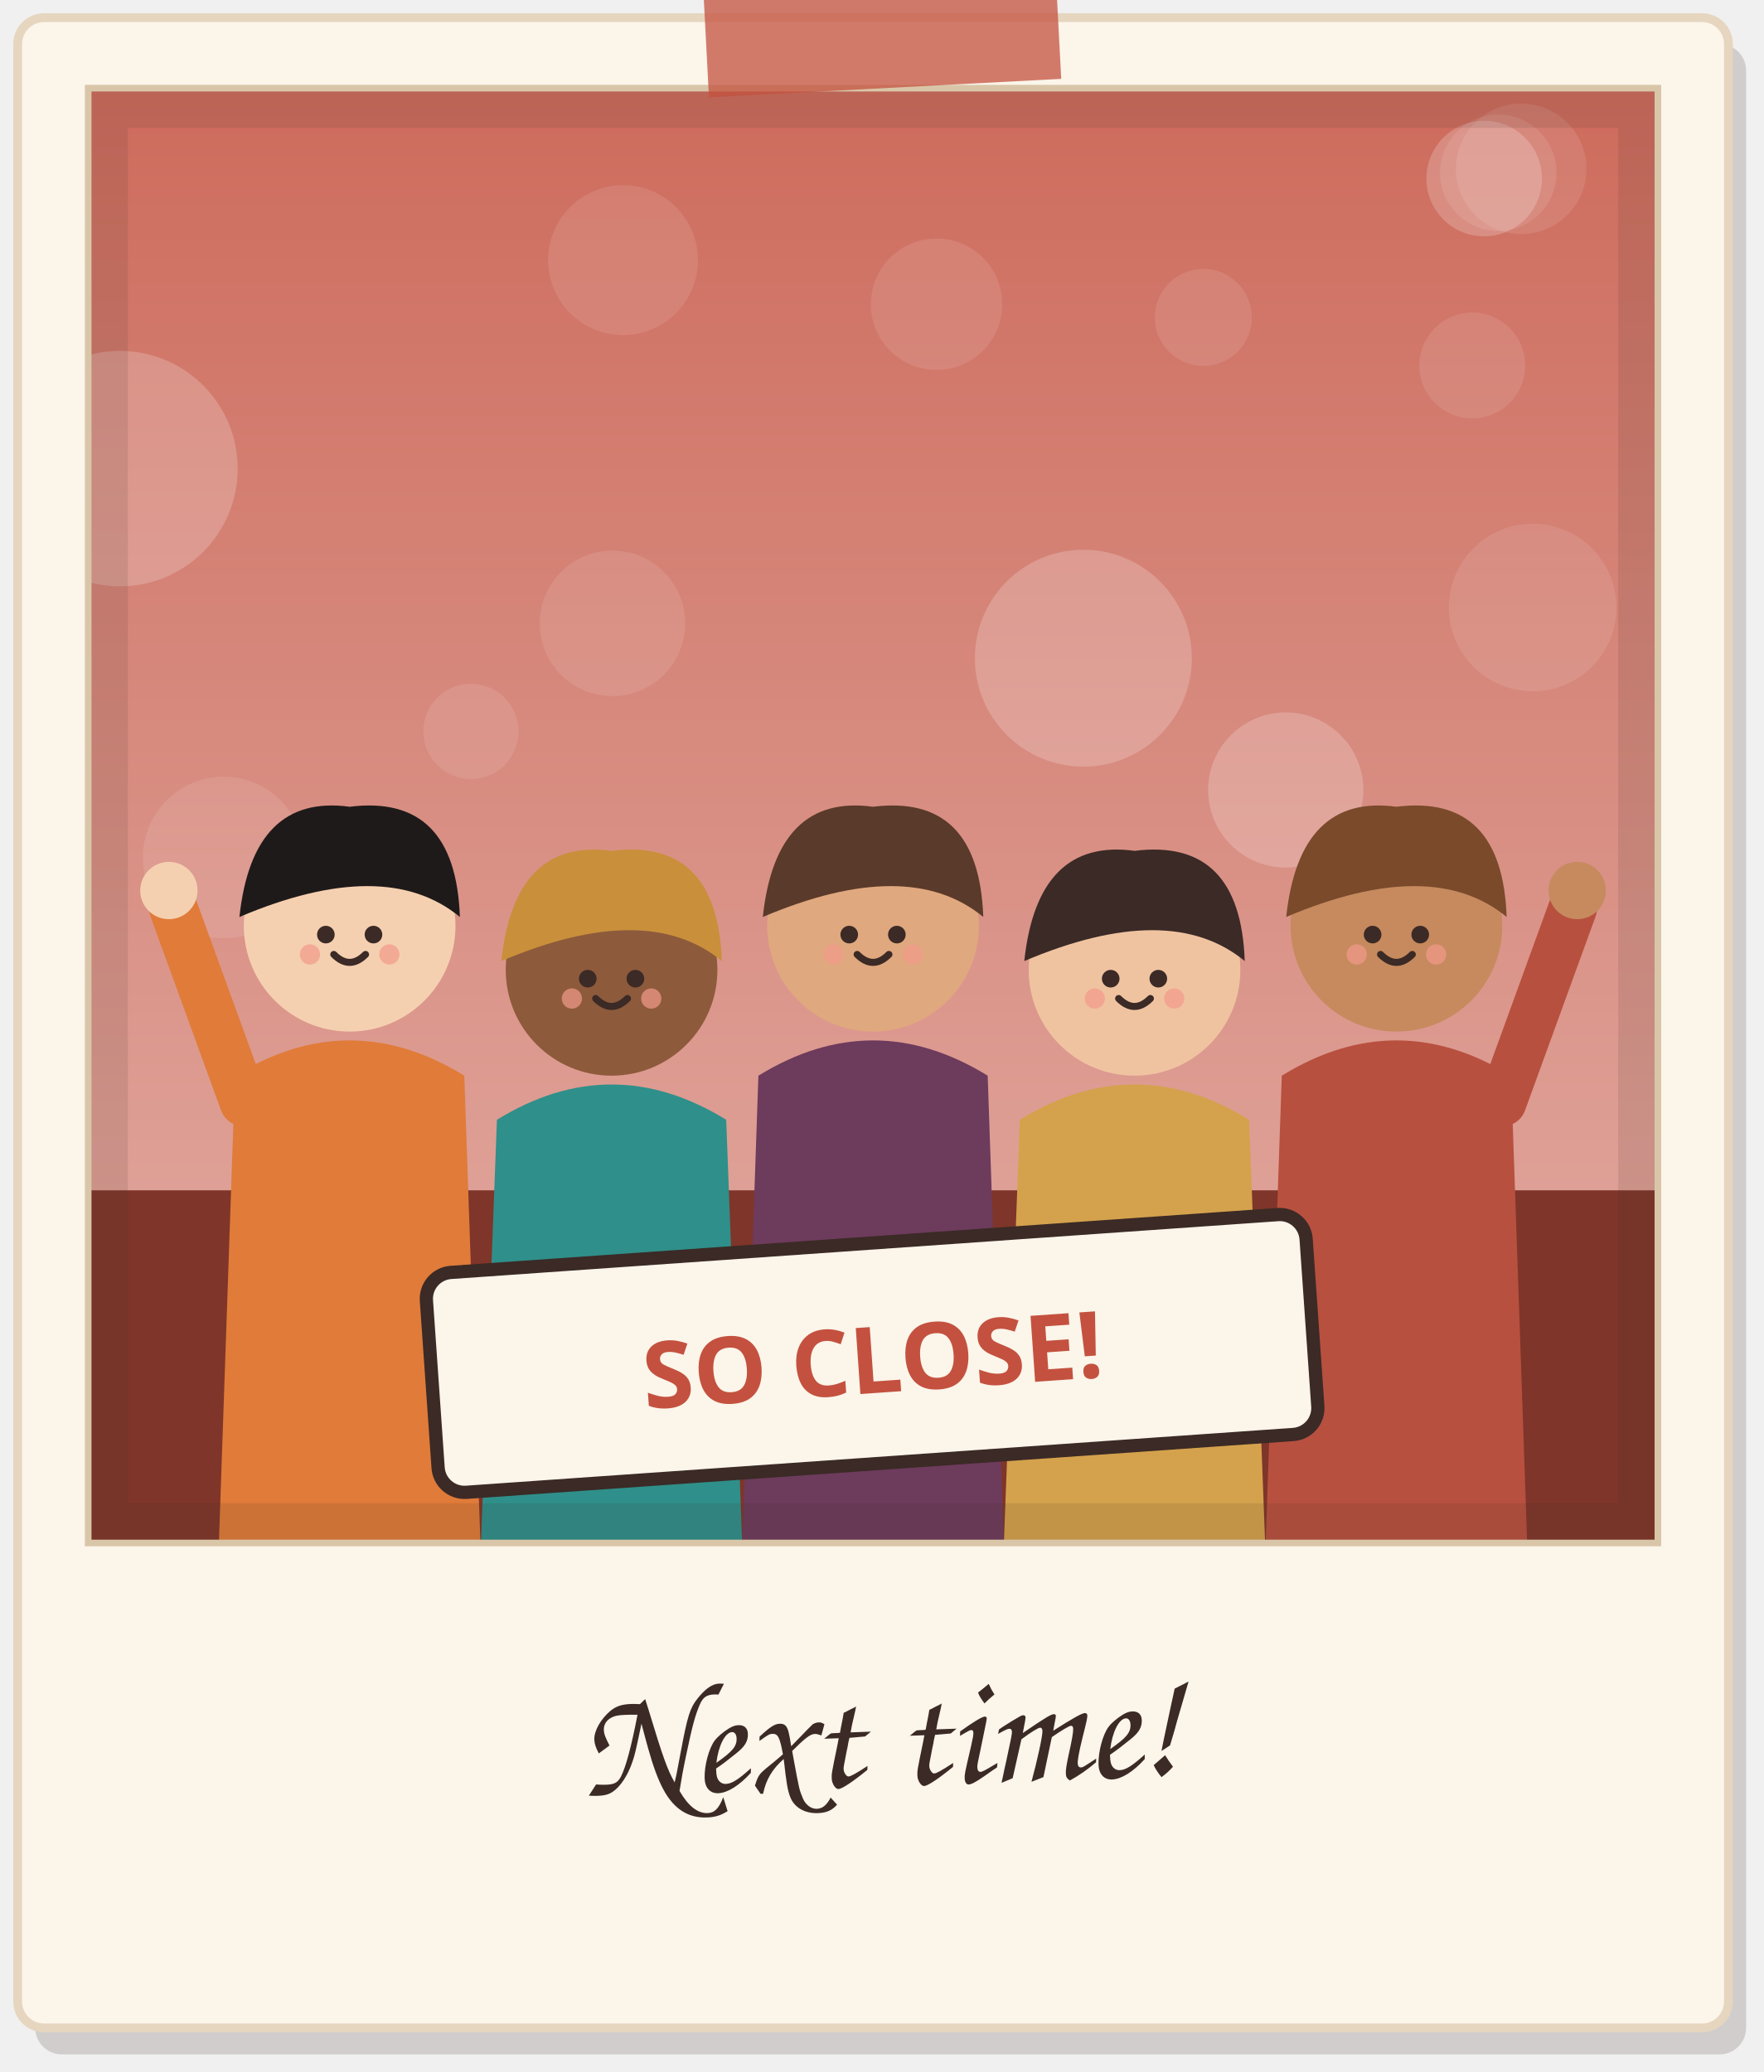
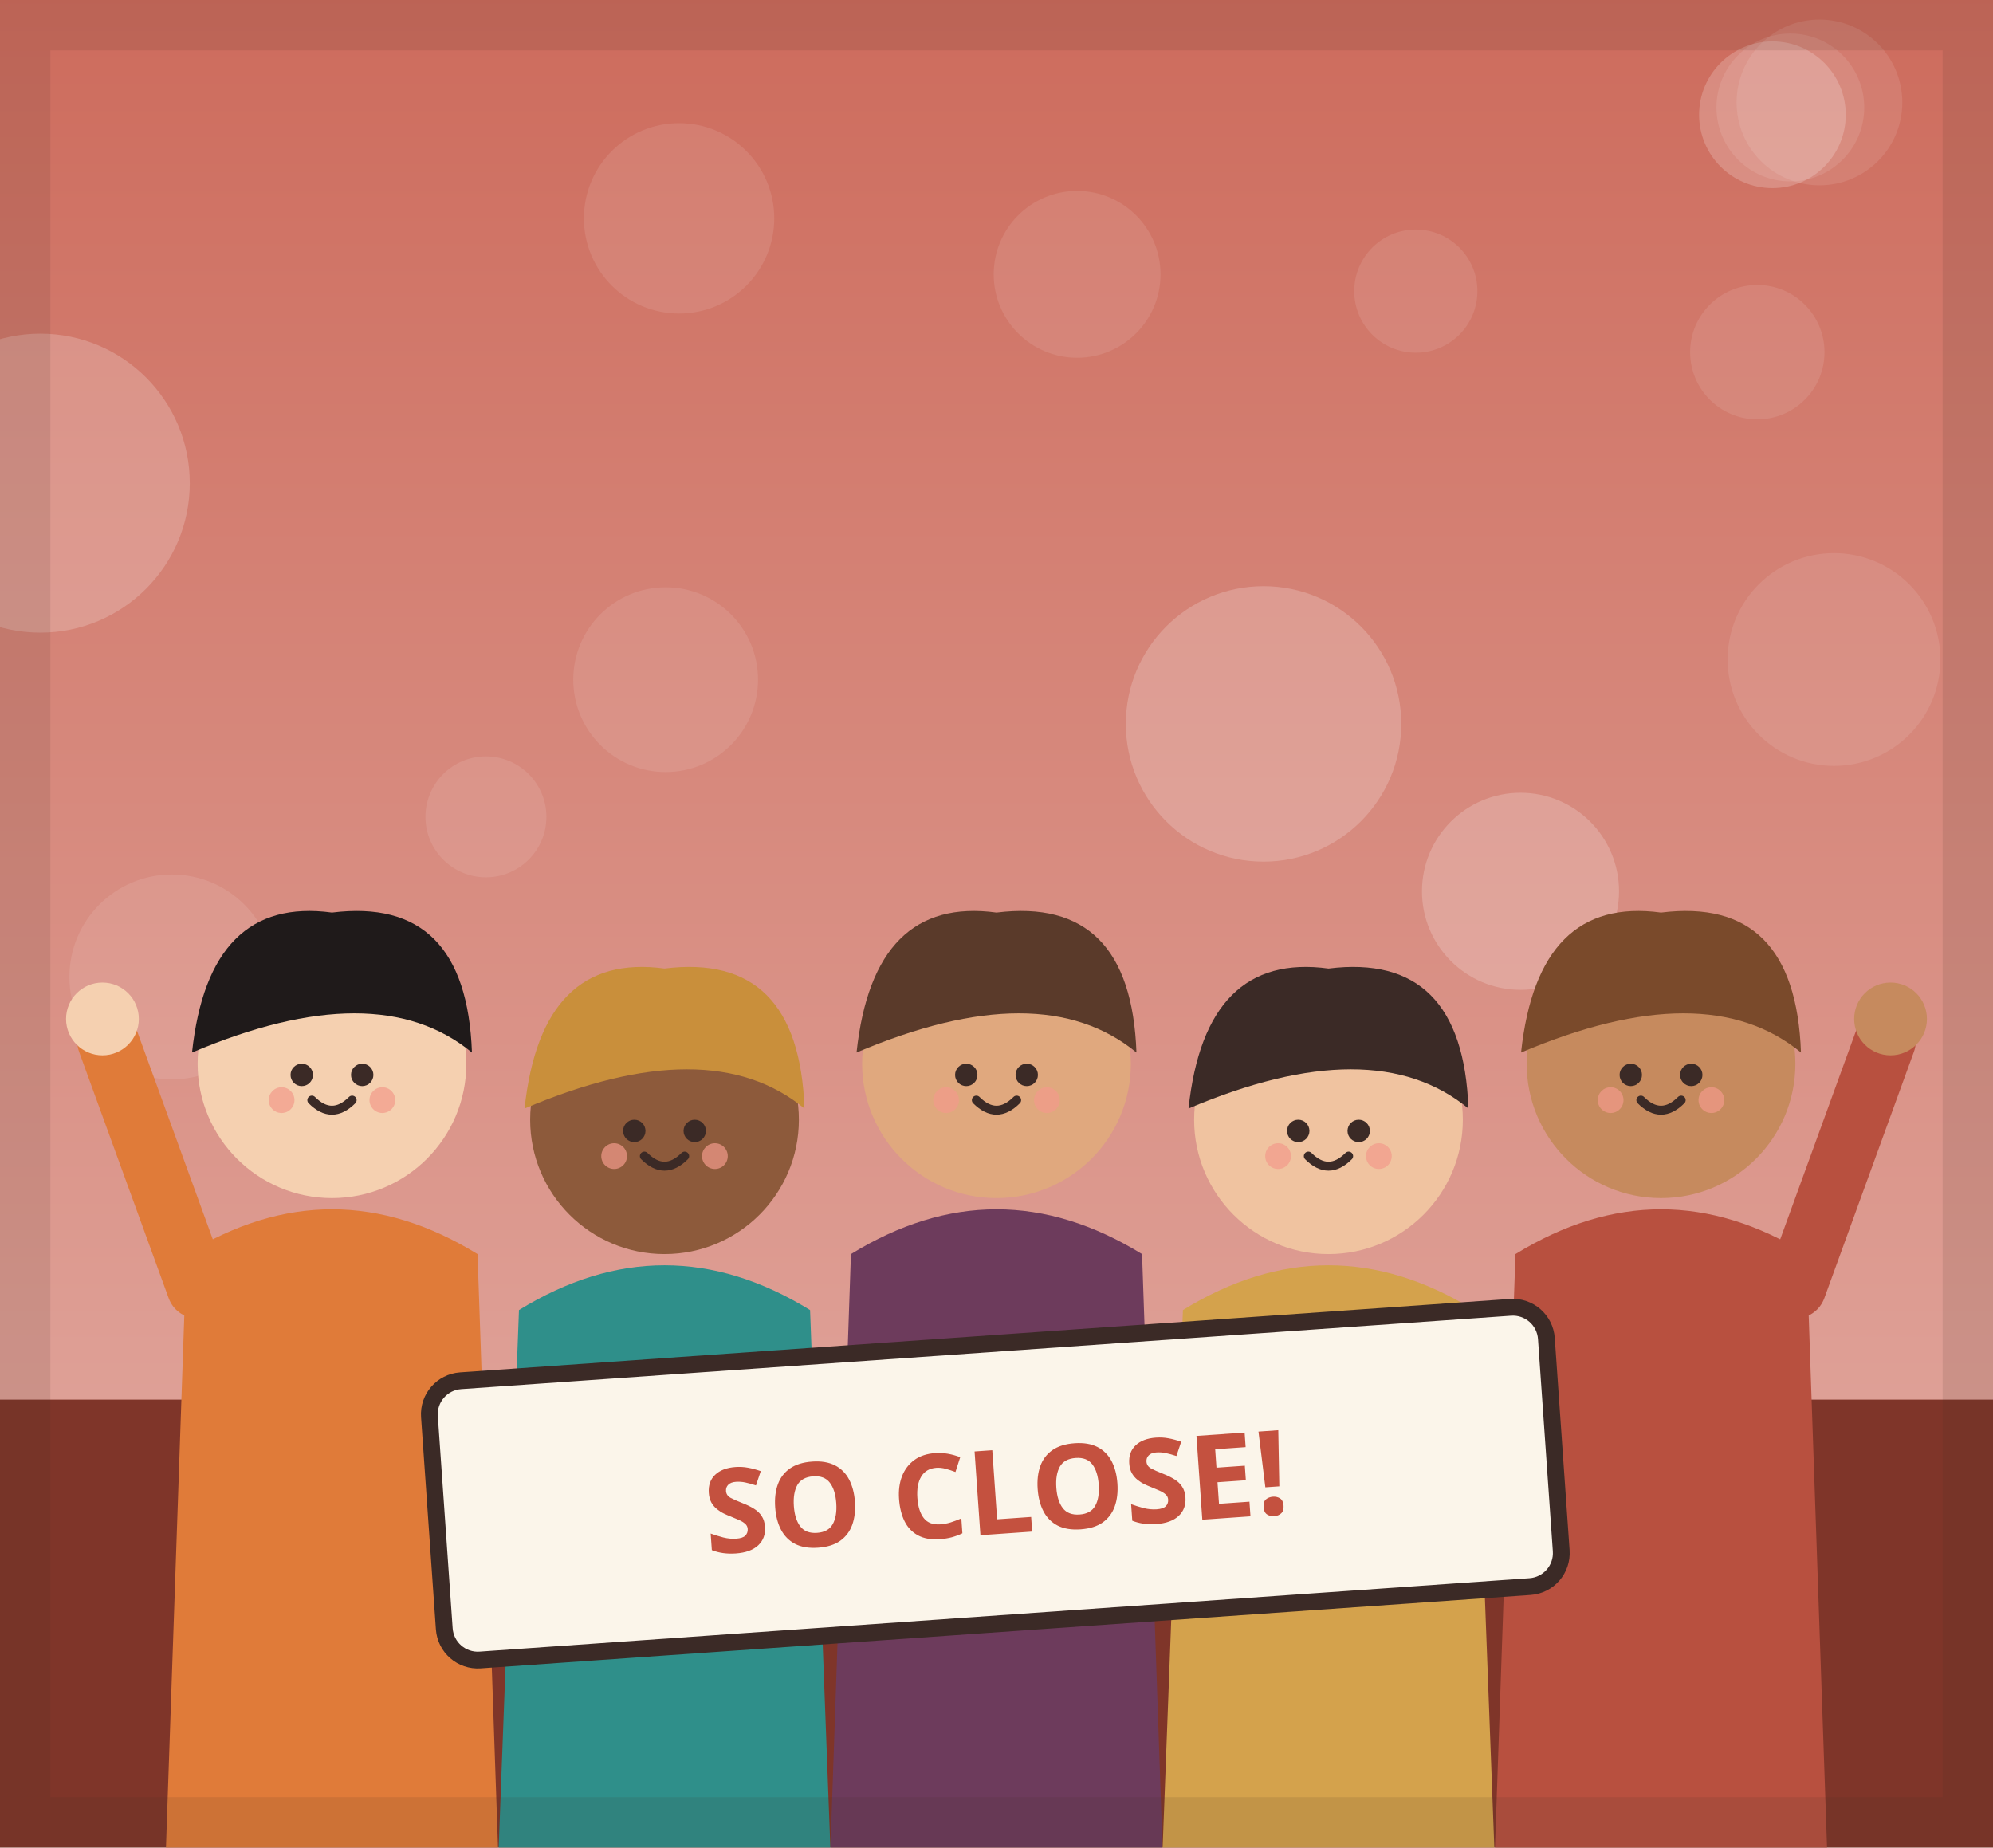
- <svg xmlns="http://www.w3.org/2000/svg" viewBox="0 0 400 470" width="400" height="470">
-   <rect x="8" y="10" width="388" height="456" rx="6" fill="#3b2a26" opacity="0.18" />
-   <rect x="4" y="4" width="388" height="456" rx="6" fill="#fbf5ea" stroke="#e6d6bf" stroke-width="2" />
+ <svg xmlns="http://www.w3.org/2000/svg" viewBox="0 0 356 330" width="356" height="330">
  <clipPath id="pic">
-     <rect x="20" y="20" width="356" height="330" rx="2" />
+     <rect width="356" height="330" />
  </clipPath>
  <g clip-path="url(#pic)">
-     <g transform="translate(20 20)">
-       <defs>
-         <linearGradient id="sk" x1="0" y1="0" x2="0" y2="1">
-           <stop offset="0" stop-color="#cd6b5c" />
-           <stop offset="1" stop-color="#e4b1a9" />
-         </linearGradient>
-       </defs>
-       <rect width="356" height="330" fill="url(#sk)" />
-       <circle cx="325" cy="18.3" r="14.8" fill="#ffffff" opacity="0.1" />
-       <circle cx="271.6" cy="159.2" r="17.6" fill="#ffffff" opacity="0.2" />
-       <circle cx="252.9" cy="52" r="11" fill="#ffffff" opacity="0.1" />
-       <circle cx="30.7" cy="174.5" r="18.3" fill="#ffffff" opacity="0.1" />
-       <circle cx="118.9" cy="121.4" r="16.5" fill="#ffffff" opacity="0.1" />
-       <circle cx="121.3" cy="39" r="17" fill="#ffffff" opacity="0.1" />
-       <circle cx="327.6" cy="117.8" r="19" fill="#ffffff" opacity="0.1" />
-       <circle cx="192.4" cy="49" r="14.9" fill="#ffffff" opacity="0.1" />
-       <circle cx="86.8" cy="145.9" r="10.8" fill="#ffffff" opacity="0.1" />
-       <circle cx="225.7" cy="129.3" r="24.6" fill="#ffffff" opacity="0.2" />
-       <circle cx="316.6" cy="20.5" r="13.1" fill="#ffffff" opacity="0.2" />
-       <circle cx="313.9" cy="62.9" r="12" fill="#ffffff" opacity="0.1" />
-       <circle cx="319.8" cy="19.2" r="13.2" fill="#ffffff" opacity="0.1" />
-       <circle cx="7.2" cy="86.3" r="26.7" fill="#ffffff" opacity="0.2" />
-       <rect y="250" width="356" height="80" fill="#7f3529" />
-       <path d="M29.3 340L33.3 224Q59.3 208 85.3 224L89.3 340Z" fill="#e07b39" />
-       <circle cx="59.3" cy="190" r="24" fill="#f5d0b0" />
-       <path d="M34.3 188Q37.3 160 59.3 163Q83.3 160 84.3 188Q67.3 174 34.3 188Z" fill="#1f1a1a" />
-       <circle cx="53.9" cy="192" r="2" fill="#3b2a26" />
-       <circle cx="64.7" cy="192" r="2" fill="#3b2a26" />
-       <circle cx="50.3" cy="196.5" r="2.3" fill="#f29a8a" opacity="0.7" />
-       <circle cx="68.3" cy="196.5" r="2.3" fill="#f29a8a" opacity="0.7" />
-       <path d="M55.7 196.5Q59.3 200.1 62.9 196.5" stroke="#3b2a26" stroke-width="1.6" fill="none" stroke-linecap="round" />
-       <path d="M35.3 230L19.3 186" stroke="#e07b39" stroke-width="11" stroke-linecap="round" />
-       <circle cx="18.3" cy="182" r="6.5" fill="#f5d0b0" />
-       <path d="M88.7 340L92.7 234Q118.7 218 144.7 234L148.7 340Z" fill="#2f8f8a" />
-       <circle cx="118.7" cy="200" r="24" fill="#8d5a3b" />
-       <path d="M93.7 198Q96.7 170 118.7 173Q142.7 170 143.7 198Q126.7 184 93.7 198Z" fill="#c98f3b" />
-       <circle cx="113.3" cy="202" r="2" fill="#3b2a26" />
-       <circle cx="124.1" cy="202" r="2" fill="#3b2a26" />
-       <circle cx="109.7" cy="206.5" r="2.3" fill="#f29a8a" opacity="0.7" />
-       <circle cx="127.7" cy="206.5" r="2.3" fill="#f29a8a" opacity="0.7" />
-       <path d="M115.1 206.5Q118.7 210.1 122.3 206.5" stroke="#3b2a26" stroke-width="1.6" fill="none" stroke-linecap="round" />
-       <path d="M148 340L152 224Q178 208 204 224L208 340Z" fill="#6d3b5c" />
-       <circle cx="178" cy="190" r="24" fill="#e0a87e" />
-       <path d="M153 188Q156 160 178 163Q202 160 203 188Q186 174 153 188Z" fill="#5a3a2a" />
-       <circle cx="172.6" cy="192" r="2" fill="#3b2a26" />
-       <circle cx="183.4" cy="192" r="2" fill="#3b2a26" />
-       <circle cx="169" cy="196.5" r="2.3" fill="#f29a8a" opacity="0.7" />
-       <circle cx="187" cy="196.5" r="2.3" fill="#f29a8a" opacity="0.7" />
-       <path d="M174.4 196.5Q178 200.1 181.6 196.5" stroke="#3b2a26" stroke-width="1.6" fill="none" stroke-linecap="round" />
-       <path d="M207.3 340L211.3 234Q237.3 218 263.3 234L267.3 340Z" fill="#d4a24c" />
-       <circle cx="237.3" cy="200" r="24" fill="#f0c3a0" />
-       <path d="M212.3 198Q215.3 170 237.3 173Q261.3 170 262.3 198Q245.3 184 212.3 198Z" fill="#3b2a26" />
-       <circle cx="231.9" cy="202" r="2" fill="#3b2a26" />
-       <circle cx="242.7" cy="202" r="2" fill="#3b2a26" />
-       <circle cx="228.3" cy="206.5" r="2.3" fill="#f29a8a" opacity="0.7" />
-       <circle cx="246.3" cy="206.5" r="2.3" fill="#f29a8a" opacity="0.7" />
-       <path d="M233.7 206.5Q237.3 210.1 240.9 206.5" stroke="#3b2a26" stroke-width="1.6" fill="none" stroke-linecap="round" />
-       <path d="M266.7 340L270.7 224Q296.7 208 322.7 224L326.7 340Z" fill="#b8503f" />
-       <circle cx="296.7" cy="190" r="24" fill="#c68a5e" />
-       <path d="M271.7 188Q274.7 160 296.7 163Q320.7 160 321.7 188Q304.7 174 271.7 188Z" fill="#7a4a2b" />
-       <circle cx="291.3" cy="192" r="2" fill="#3b2a26" />
-       <circle cx="302.1" cy="192" r="2" fill="#3b2a26" />
-       <circle cx="287.7" cy="196.5" r="2.3" fill="#f29a8a" opacity="0.7" />
-       <circle cx="305.7" cy="196.5" r="2.3" fill="#f29a8a" opacity="0.7" />
-       <path d="M293.1 196.5Q296.7 200.1 300.3 196.5" stroke="#3b2a26" stroke-width="1.6" fill="none" stroke-linecap="round" />
-       <path d="M320.7 230L336.7 186" stroke="#b8503f" stroke-width="11" stroke-linecap="round" />
-       <circle cx="337.7" cy="182" r="6.5" fill="#c68a5e" />
-       <g transform="rotate(-4 178 290)">
-         <rect x="78" y="262" width="200" height="50" rx="6" fill="#fbf5ea" stroke="#3b2a26" stroke-width="3" />
-         <text x="178" y="296" text-anchor="middle" font-family="'Fredoka', 'Nunito', sans-serif" font-weight="bold" font-size="21" textLength="150" lengthAdjust="spacingAndGlyphs" fill="#c4513f">SO CLOSE!</text>
-       </g>
-       <rect width="356" height="330" fill="none" stroke="#3b2a26" stroke-opacity="0.12" stroke-width="18" />
+     <defs>
+       <linearGradient id="sk" x1="0" y1="0" x2="0" y2="1">
+         <stop offset="0" stop-color="#cd6b5c" />
+         <stop offset="1" stop-color="#e4b1a9" />
+       </linearGradient>
+     </defs>
+     <rect width="356" height="330" fill="url(#sk)" />
+     <circle cx="325" cy="18.3" r="14.8" fill="#ffffff" opacity="0.1" />
+     <circle cx="271.6" cy="159.2" r="17.6" fill="#ffffff" opacity="0.2" />
+     <circle cx="252.9" cy="52" r="11" fill="#ffffff" opacity="0.1" />
+     <circle cx="30.7" cy="174.5" r="18.3" fill="#ffffff" opacity="0.1" />
+     <circle cx="118.9" cy="121.4" r="16.5" fill="#ffffff" opacity="0.1" />
+     <circle cx="121.3" cy="39" r="17" fill="#ffffff" opacity="0.1" />
+     <circle cx="327.6" cy="117.8" r="19" fill="#ffffff" opacity="0.1" />
+     <circle cx="192.4" cy="49" r="14.9" fill="#ffffff" opacity="0.1" />
+     <circle cx="86.8" cy="145.9" r="10.8" fill="#ffffff" opacity="0.1" />
+     <circle cx="225.7" cy="129.3" r="24.6" fill="#ffffff" opacity="0.2" />
+     <circle cx="316.6" cy="20.5" r="13.1" fill="#ffffff" opacity="0.2" />
+     <circle cx="313.9" cy="62.9" r="12" fill="#ffffff" opacity="0.1" />
+     <circle cx="319.8" cy="19.2" r="13.2" fill="#ffffff" opacity="0.1" />
+     <circle cx="7.2" cy="86.3" r="26.7" fill="#ffffff" opacity="0.2" />
+     <rect y="250" width="356" height="80" fill="#7f3529" />
+     <path d="M29.3 340L33.3 224Q59.3 208 85.3 224L89.3 340Z" fill="#e07b39" />
+     <circle cx="59.3" cy="190" r="24" fill="#f5d0b0" />
+     <path d="M34.3 188Q37.3 160 59.3 163Q83.3 160 84.3 188Q67.3 174 34.3 188Z" fill="#1f1a1a" />
+     <circle cx="53.9" cy="192" r="2" fill="#3b2a26" />
+     <circle cx="64.7" cy="192" r="2" fill="#3b2a26" />
+     <circle cx="50.3" cy="196.5" r="2.3" fill="#f29a8a" opacity="0.7" />
+     <circle cx="68.3" cy="196.5" r="2.3" fill="#f29a8a" opacity="0.7" />
+     <path d="M55.7 196.5Q59.3 200.1 62.9 196.5" stroke="#3b2a26" stroke-width="1.6" fill="none" stroke-linecap="round" />
+     <path d="M35.3 230L19.3 186" stroke="#e07b39" stroke-width="11" stroke-linecap="round" />
+     <circle cx="18.3" cy="182" r="6.5" fill="#f5d0b0" />
+     <path d="M88.7 340L92.7 234Q118.7 218 144.7 234L148.7 340Z" fill="#2f8f8a" />
+     <circle cx="118.7" cy="200" r="24" fill="#8d5a3b" />
+     <path d="M93.7 198Q96.7 170 118.7 173Q142.7 170 143.7 198Q126.7 184 93.7 198Z" fill="#c98f3b" />
+     <circle cx="113.3" cy="202" r="2" fill="#3b2a26" />
+     <circle cx="124.1" cy="202" r="2" fill="#3b2a26" />
+     <circle cx="109.7" cy="206.5" r="2.3" fill="#f29a8a" opacity="0.7" />
+     <circle cx="127.7" cy="206.5" r="2.3" fill="#f29a8a" opacity="0.7" />
+     <path d="M115.1 206.5Q118.7 210.1 122.3 206.5" stroke="#3b2a26" stroke-width="1.6" fill="none" stroke-linecap="round" />
+     <path d="M148 340L152 224Q178 208 204 224L208 340Z" fill="#6d3b5c" />
+     <circle cx="178" cy="190" r="24" fill="#e0a87e" />
+     <path d="M153 188Q156 160 178 163Q202 160 203 188Q186 174 153 188Z" fill="#5a3a2a" />
+     <circle cx="172.6" cy="192" r="2" fill="#3b2a26" />
+     <circle cx="183.4" cy="192" r="2" fill="#3b2a26" />
+     <circle cx="169" cy="196.5" r="2.3" fill="#f29a8a" opacity="0.7" />
+     <circle cx="187" cy="196.5" r="2.3" fill="#f29a8a" opacity="0.7" />
+     <path d="M174.4 196.5Q178 200.1 181.6 196.5" stroke="#3b2a26" stroke-width="1.6" fill="none" stroke-linecap="round" />
+     <path d="M207.3 340L211.3 234Q237.3 218 263.3 234L267.3 340Z" fill="#d4a24c" />
+     <circle cx="237.3" cy="200" r="24" fill="#f0c3a0" />
+     <path d="M212.3 198Q215.3 170 237.3 173Q261.3 170 262.3 198Q245.3 184 212.3 198Z" fill="#3b2a26" />
+     <circle cx="231.9" cy="202" r="2" fill="#3b2a26" />
+     <circle cx="242.7" cy="202" r="2" fill="#3b2a26" />
+     <circle cx="228.3" cy="206.5" r="2.3" fill="#f29a8a" opacity="0.7" />
+     <circle cx="246.3" cy="206.5" r="2.3" fill="#f29a8a" opacity="0.7" />
+     <path d="M233.7 206.5Q237.3 210.1 240.9 206.5" stroke="#3b2a26" stroke-width="1.6" fill="none" stroke-linecap="round" />
+     <path d="M266.7 340L270.7 224Q296.7 208 322.7 224L326.7 340Z" fill="#b8503f" />
+     <circle cx="296.7" cy="190" r="24" fill="#c68a5e" />
+     <path d="M271.7 188Q274.7 160 296.7 163Q320.7 160 321.7 188Q304.7 174 271.7 188Z" fill="#7a4a2b" />
+     <circle cx="291.3" cy="192" r="2" fill="#3b2a26" />
+     <circle cx="302.1" cy="192" r="2" fill="#3b2a26" />
+     <circle cx="287.7" cy="196.5" r="2.3" fill="#f29a8a" opacity="0.7" />
+     <circle cx="305.7" cy="196.5" r="2.3" fill="#f29a8a" opacity="0.7" />
+     <path d="M293.1 196.5Q296.7 200.1 300.3 196.5" stroke="#3b2a26" stroke-width="1.6" fill="none" stroke-linecap="round" />
+     <path d="M320.7 230L336.7 186" stroke="#b8503f" stroke-width="11" stroke-linecap="round" />
+     <circle cx="337.7" cy="182" r="6.5" fill="#c68a5e" />
+     <g transform="rotate(-4 178 268)">
+       <rect x="78" y="240" width="200" height="50" rx="6" fill="#fbf5ea" stroke="#3b2a26" stroke-width="3" />
+       <text x="178" y="274" text-anchor="middle" font-family="'Fredoka', 'Nunito', sans-serif" font-weight="bold" font-size="21" textLength="150" lengthAdjust="spacingAndGlyphs" fill="#c4513f">SO CLOSE!</text>
    </g>
+     <rect width="356" height="330" fill="none" stroke="#3b2a26" stroke-opacity="0.12" stroke-width="18" />
  </g>
-   <rect x="20" y="20" width="356" height="330" fill="none" stroke="#d9c6a8" stroke-width="1.5" />
-   <text x="200" y="405" text-anchor="middle" font-family="'Caveat', 'Comic Sans MS', cursive" font-size="36" fill="#3b2a26" transform="rotate(-2 200 405)">Next time!</text>
-   <rect x="160" y="-8" width="80" height="28" fill="#c4513f" opacity="0.75" transform="rotate(-3 200 6)" />
</svg>
